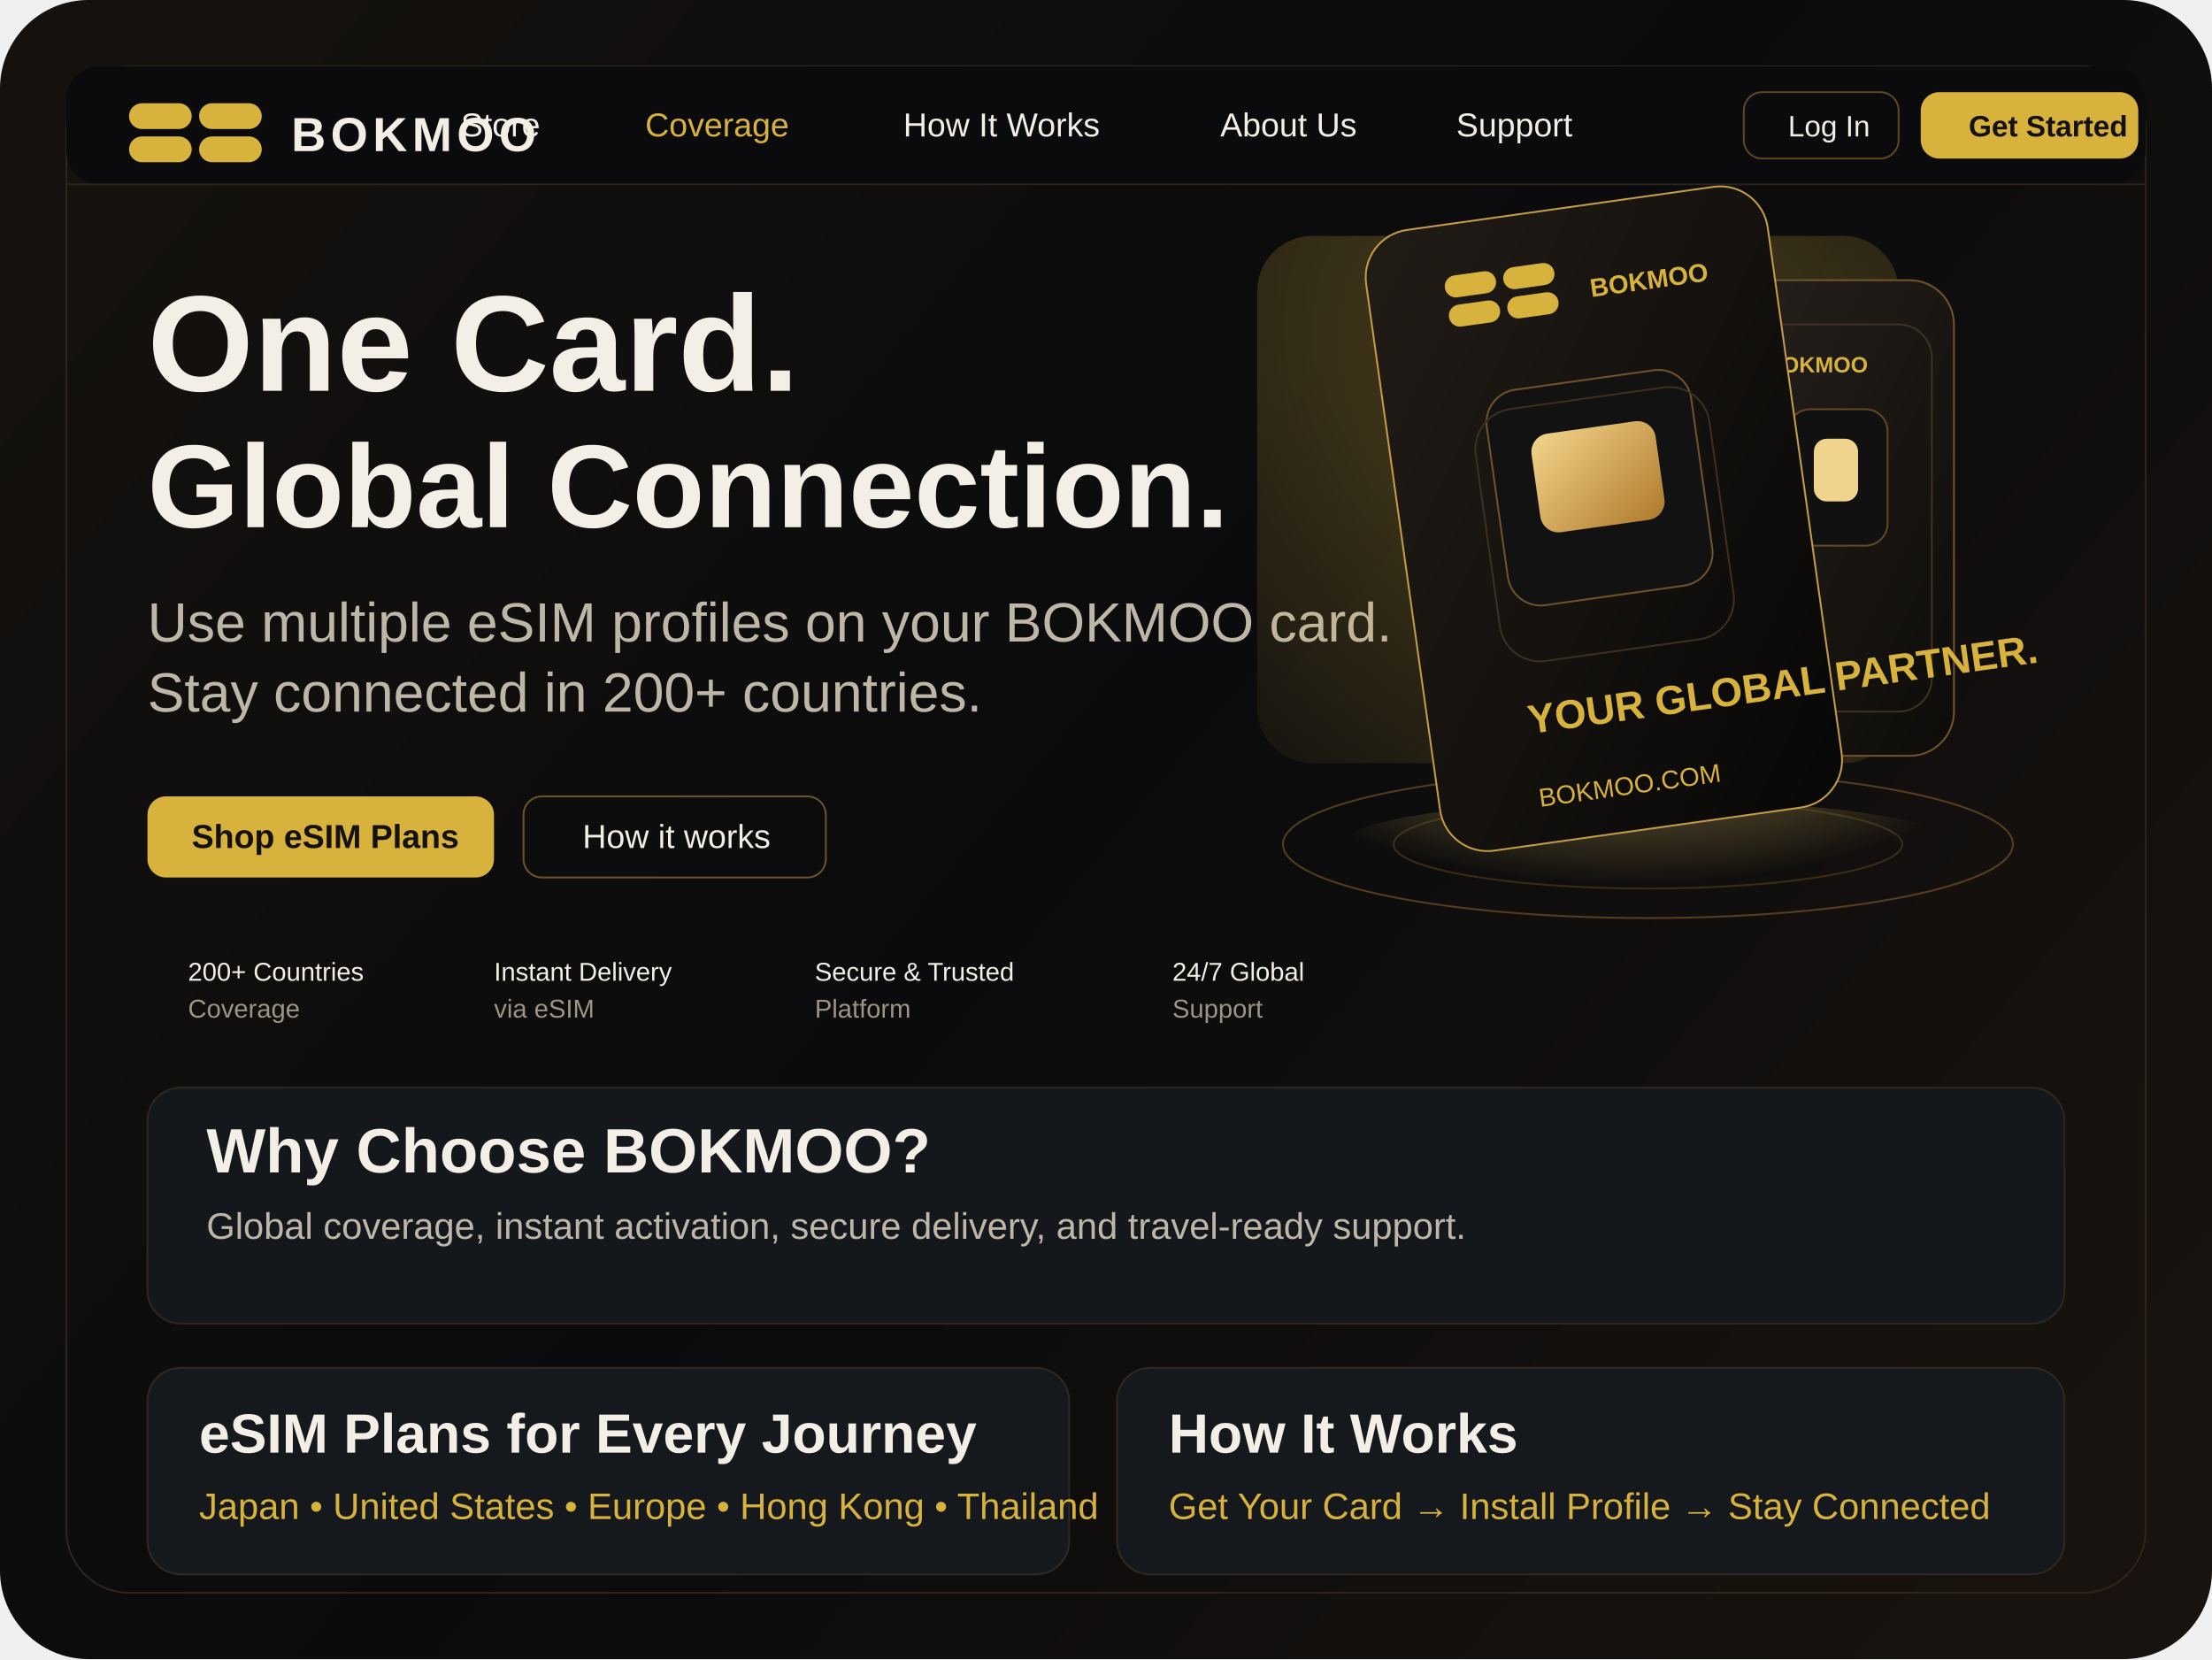
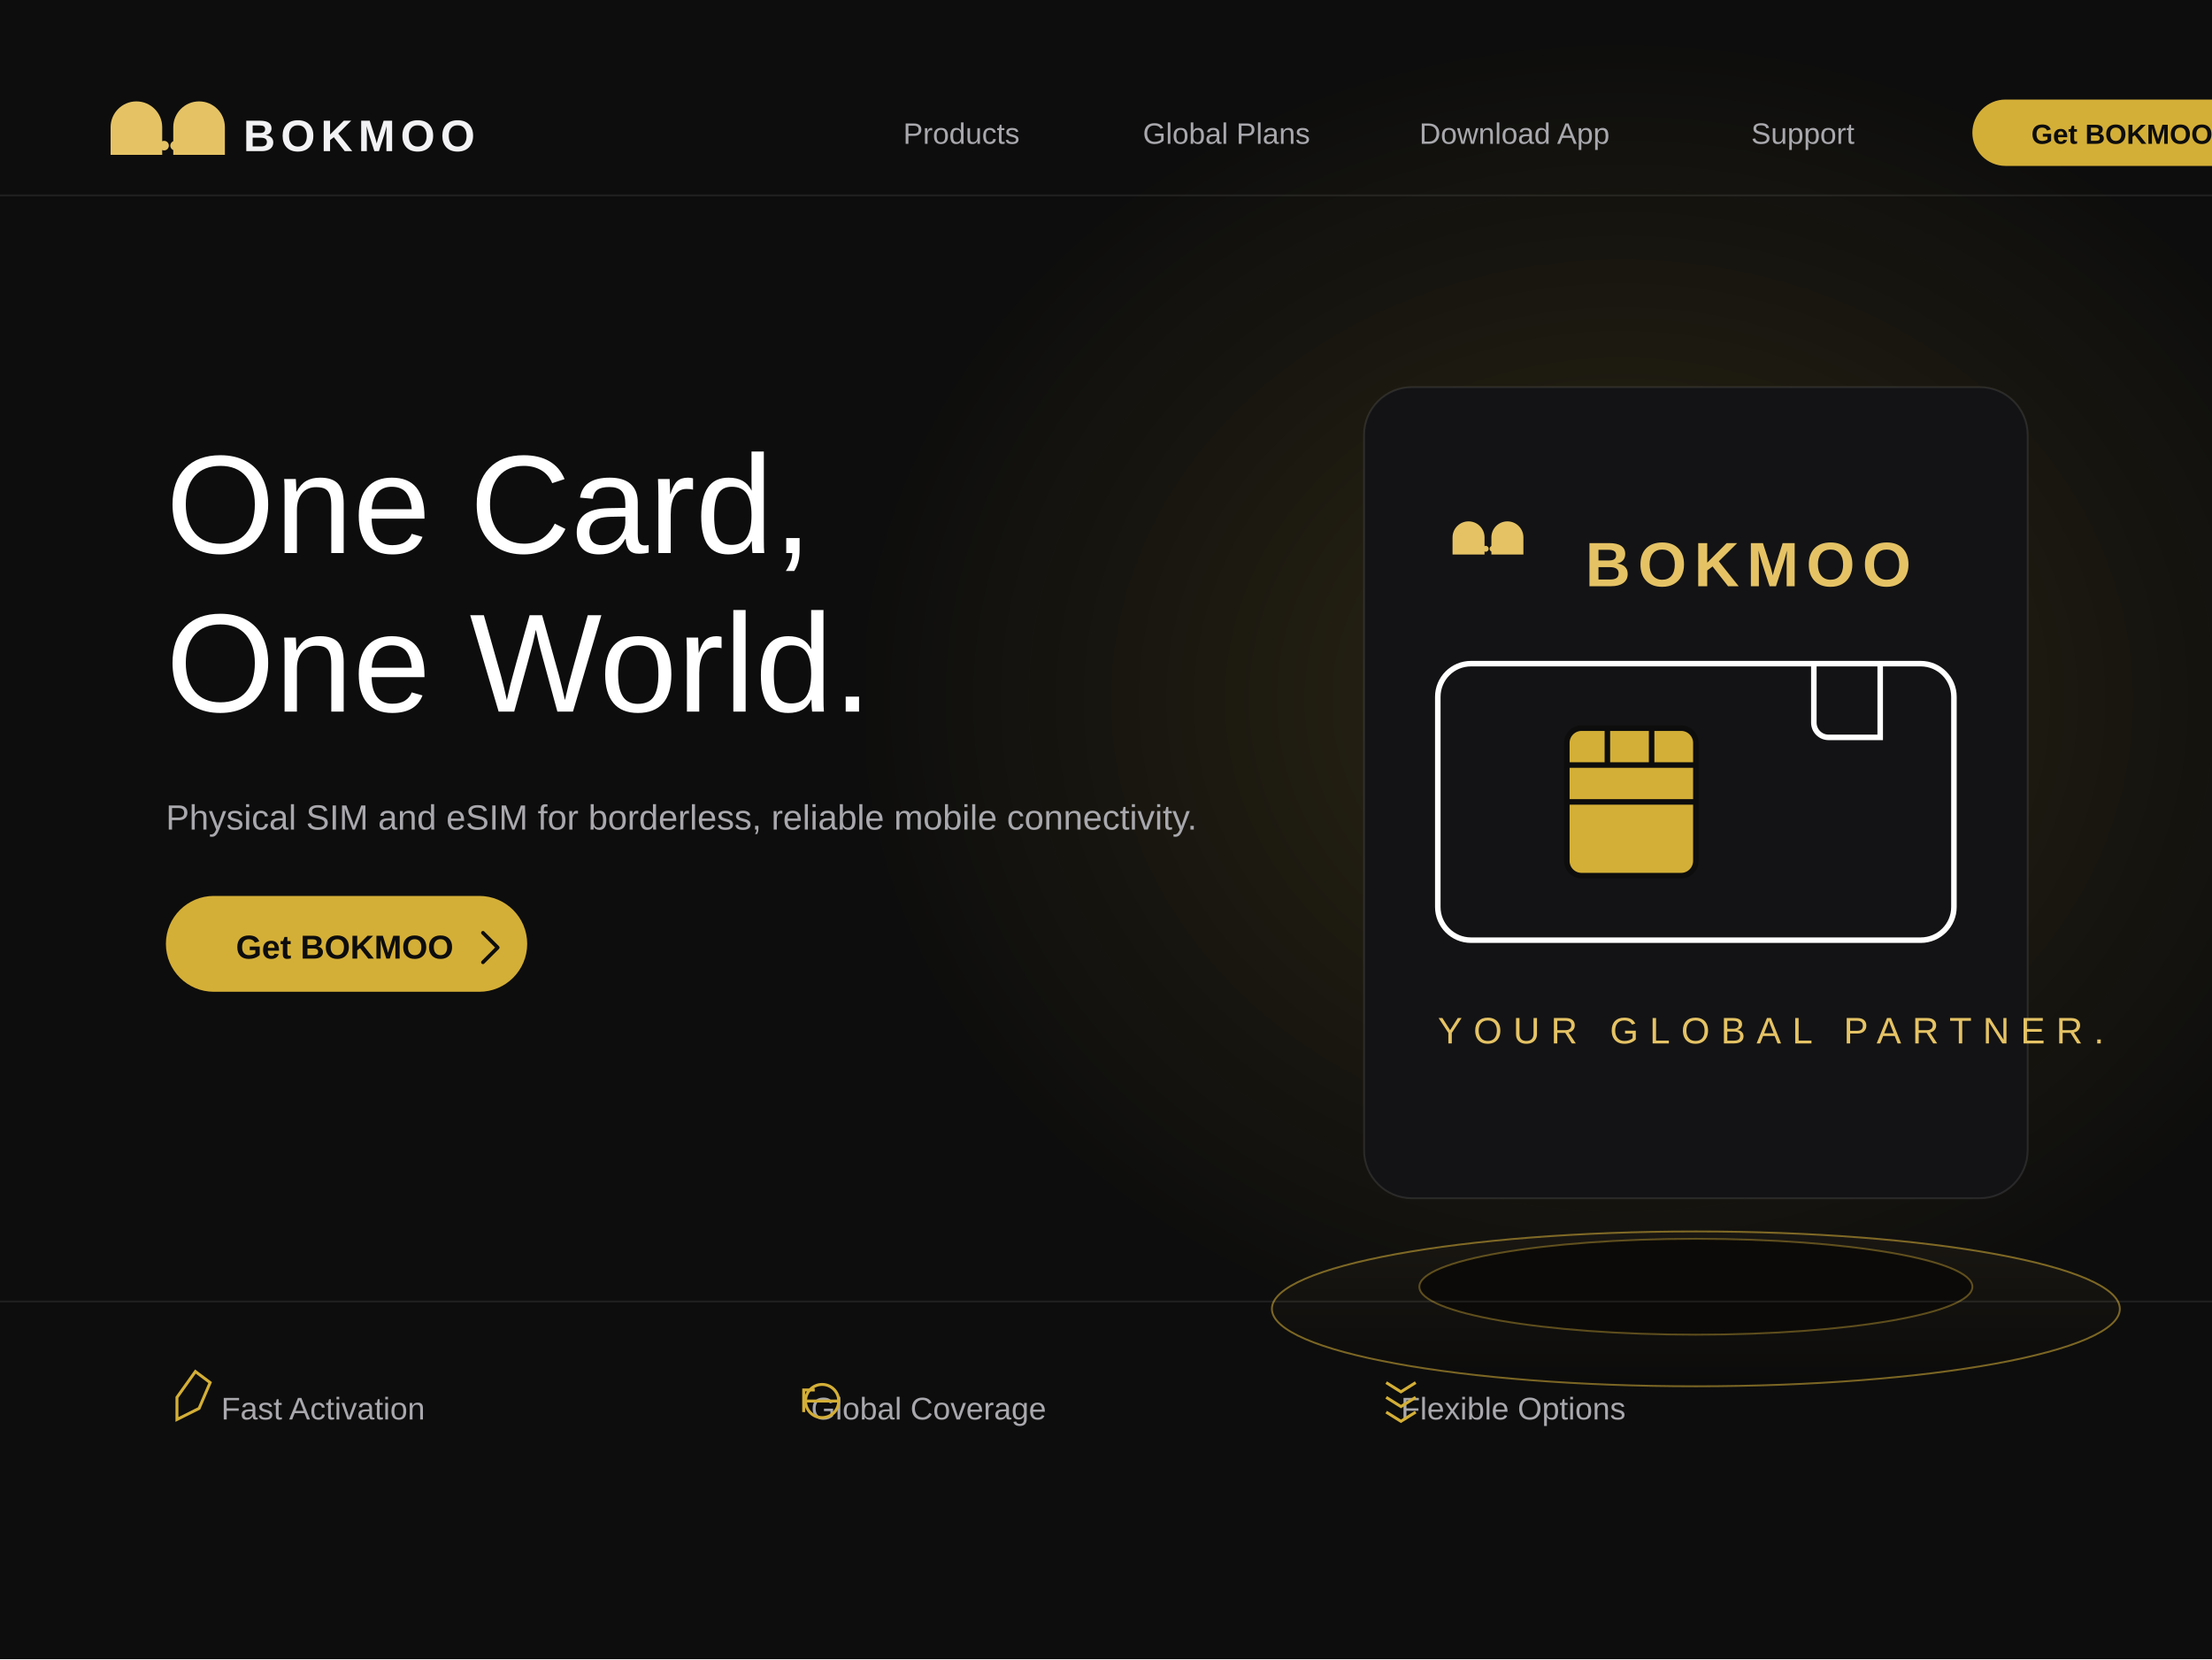
<svg xmlns="http://www.w3.org/2000/svg" width="1200" height="900" viewBox="0 0 1200 900" fill="none">
  <defs>
-     <linearGradient id="bg" x1="118" y1="48" x2="1094" y2="860" gradientUnits="userSpaceOnUse">
-       <stop stop-color="#14110E" />
-       <stop offset="0.48" stop-color="#0B0B0D" />
-       <stop offset="1" stop-color="#18130E" />
+     <radialGradient id="hero-glow" cx="0" cy="0" r="1" gradientUnits="userSpaceOnUse" gradientTransform="translate(880 380) scale(420 360)">
+       <stop stop-color="#D4AF37" stop-opacity="0.16" />
+       <stop offset="1" stop-color="#D4AF37" stop-opacity="0" />
+     </radialGradient>
+     <linearGradient id="cta" x1="0" y1="0" x2="1" y2="0">
+       <stop stop-color="#E5C378" />
+       <stop offset="1" stop-color="#D4AF37" />
    </linearGradient>
-     <radialGradient id="hero-glow" cx="0" cy="0" r="1" gradientUnits="userSpaceOnUse" gradientTransform="translate(866 216) rotate(126) scale(316 412)">
-       <stop stop-color="#D7B23D" stop-opacity="0.34" />
-       <stop offset="1" stop-color="#D7B23D" stop-opacity="0" />
-     </radialGradient>
-     <radialGradient id="ring-glow" cx="0" cy="0" r="1" gradientUnits="userSpaceOnUse" gradientTransform="translate(882 384) rotate(90) scale(96 220)">
-       <stop stop-color="#E6C56A" stop-opacity="0.62" />
-       <stop offset="1" stop-color="#E6C56A" stop-opacity="0" />
-     </radialGradient>
-     <linearGradient id="phone" x1="0" y1="0" x2="1" y2="1">
-       <stop stop-color="#27211B" />
-       <stop offset="1" stop-color="#0D0C0A" />
-     </linearGradient>
-     <linearGradient id="card" x1="0" y1="0" x2="1" y2="1">
-       <stop stop-color="#221C16" />
-       <stop offset="1" stop-color="#070707" />
-     </linearGradient>
-     <linearGradient id="chip" x1="0" y1="0" x2="1" y2="1">
-       <stop stop-color="#F3D58B" />
-       <stop offset="1" stop-color="#AF7A2D" />
+     <linearGradient id="pedestal" x1="0" y1="0" x2="0" y2="1">
+       <stop stop-color="#1A1712" />
+       <stop offset="1" stop-color="#0B0B0B" />
    </linearGradient>
  </defs>
-   <rect width="1200" height="900" rx="48" fill="url(#bg)" />
-   <rect x="36" y="36" width="1128" height="828" rx="34" stroke="#2E2418" />
-   <rect x="36" y="36" width="1128" height="64" rx="18" fill="#0B0B0D" />
-   <path d="M36 100H1164" stroke="#2A2117" />
-   <g transform="translate(70 56)">
-     <rect x="0" y="0" width="34" height="14" rx="7" fill="#D7B23D" />
-     <rect x="38" y="0" width="34" height="14" rx="7" fill="#D7B23D" />
-     <rect x="0" y="18" width="34" height="14" rx="7" fill="#D7B23D" />
-     <rect x="38" y="18" width="34" height="14" rx="7" fill="#D7B23D" />
-     <text x="88" y="26" fill="#F3EFE6" font-size="26" font-family="Arial, sans-serif" font-weight="700" letter-spacing="0.1em">BOKMOO</text>
+   <rect width="1200" height="900" fill="#0D0D0D" />
+   <rect x="470" y="0" width="730" height="900" fill="url(#hero-glow)" />
+   <g transform="translate(60 44)">
+     <g fill="#E5C365">
+       <path d="M0 40 L0 25 A14 14 0 0 1 28 25 L28 40 Z" />
+       <path d="M34 40 L34 25 A14 14 0 0 1 62 25 L62 40 Z" />
+       <circle cx="29" cy="35" r="2.6" />
+       <circle cx="35" cy="35" r="2.6" />
+     </g>
+     <text x="72" y="38" font-family="Hanken Grotesk, Arial, sans-serif" font-size="24" font-weight="700" letter-spacing="3" fill="#F2F2F4">BOKMOO</text>
+     <g font-family="Hanken Grotesk, Arial, sans-serif" font-size="16" fill="#A8A8AD">
+       <text x="430" y="34">Products</text>
+       <text x="560" y="34">Global Plans</text>
+       <text x="710" y="34">Download App</text>
+       <text x="890" y="34">Support</text>
+     </g>
+     <rect x="1010" y="10" width="150" height="36" rx="18" fill="#D4AF37" />
+     <text x="1042" y="34" font-family="Hanken Grotesk, Arial, sans-serif" font-size="15" font-weight="600" fill="#0D0D0D">Get BOKMOO</text>
  </g>
-   <g fill="#F3EFE6" font-size="18" font-family="Arial, sans-serif">
-     <text x="250" y="74">Store</text>
-     <text x="350" y="74" fill="#D7B23D">Coverage</text>
-     <text x="490" y="74">How It Works</text>
-     <text x="662" y="74">About Us</text>
-     <text x="790" y="74">Support</text>
+   <line x1="0" y1="106" x2="1200" y2="106" stroke="rgba(255,255,255,0.08)" />
+   <g transform="translate(90 300)">
+     <text font-family="Hanken Grotesk, Arial, sans-serif" font-size="76" font-weight="300" fill="#FFFFFF">One Card,</text>
+     <text y="86" font-family="Hanken Grotesk, Arial, sans-serif" font-size="76" font-weight="300" fill="#FFFFFF">One World.</text>
+     <text y="150" font-family="Hanken Grotesk, Arial, sans-serif" font-size="19" fill="#A8A8AD">Physical SIM and eSIM for borderless, reliable mobile connectivity.</text>
+     <rect y="186" width="196" height="52" rx="26" fill="#D4AF37" />
+     <text x="38" y="220" font-family="Hanken Grotesk, Arial, sans-serif" font-size="18" font-weight="600" fill="#0D0D0D">Get BOKMOO</text>
+     <path d="M172 206 l8 8 -8 8" stroke="#0D0D0D" stroke-width="2" fill="none" stroke-linecap="round" stroke-linejoin="round" />
  </g>
-   <g transform="translate(946 50)">
-     <rect x="0" y="0" width="84" height="36" rx="10" fill="none" stroke="#5D4523" />
-     <text x="24" y="24" fill="#F3EFE6" font-size="16" font-family="Arial, sans-serif">Log In</text>
-     <rect x="96" y="0" width="118" height="36" rx="10" fill="#D7B23D" />
-     <text x="122" y="24" fill="#14110E" font-size="16" font-family="Arial, sans-serif" font-weight="700">Get Started</text>
+   <g transform="translate(700 210)">
+     <rect x="40" y="0" width="360" height="440" rx="26" fill="#131315" stroke="rgba(255,255,255,0.1)" />
+     <g transform="translate(88 66) scale(0.62)" fill="#E5C365">
+       <path d="M0 40 L0 25 A14 14 0 0 1 28 25 L28 40 Z" />
+       <path d="M34 40 L34 25 A14 14 0 0 1 62 25 L62 40 Z" />
+       <circle cx="29" cy="35" r="2.6" />
+       <circle cx="35" cy="35" r="2.6" />
+     </g>
+     <text x="160" y="108" font-family="Hanken Grotesk, Arial, sans-serif" font-size="34" font-weight="700" letter-spacing="4" fill="#E5C365">BOKMOO</text>
+     <rect x="80" y="150" width="280" height="150" rx="18" stroke="#FFFFFF" stroke-width="3" />
+     <path d="M320 150 v40 h-28 a8 8 0 0 1 -8 -8 v-32" stroke="#FFFFFF" stroke-width="3" fill="none" />
+     <rect x="150" y="185" width="70" height="80" rx="8" fill="#D4AF37" stroke="#0D0D0D" stroke-width="3" />
+     <path d="M150 205 h70 M150 225 h70 M172 185 v20 M196 185 v20" stroke="#0D0D0D" stroke-width="3" fill="none" />
+     <text x="80" y="356" font-family="Hanken Grotesk, Arial, sans-serif" font-size="20" letter-spacing="6" fill="#E5C365">YOUR GLOBAL PARTNER.</text>
+     <ellipse cx="220" cy="500" rx="230" ry="42" stroke="#D4AF37" stroke-opacity="0.55" fill="url(#pedestal)" />
+     <ellipse cx="220" cy="488" rx="150" ry="26" fill="#0c0a08" stroke="rgba(212,175,55,0.4)" />
  </g>
-   <text x="80" y="212" fill="#F3EFE6" font-size="74" font-family="Arial, sans-serif" font-weight="700">One Card.</text>
-   <text x="80" y="286" fill="#F3EFE6" font-size="64" font-family="Arial, sans-serif" font-weight="700">Global Connection.</text>
-   <text x="80" y="348" fill="#BEB6A7" font-size="30" font-family="Arial, sans-serif">Use multiple eSIM profiles on your BOKMOO card.</text>
-   <text x="80" y="386" fill="#BEB6A7" font-size="30" font-family="Arial, sans-serif">Stay connected in 200+ countries.</text>
-   <rect x="80" y="432" width="188" height="44" rx="10" fill="#D7B23D" />
-   <text x="104" y="460" fill="#14110E" font-size="18" font-family="Arial, sans-serif" font-weight="700">Shop eSIM Plans</text>
-   <rect x="284" y="432" width="164" height="44" rx="10" fill="none" stroke="#6B512C" />
-   <text x="316" y="460" fill="#F3EFE6" font-size="18" font-family="Arial, sans-serif">How it works</text>
-   <g fill="#F3EFE6" font-size="14" font-family="Arial, sans-serif">
-     <text x="102" y="532">200+ Countries</text>
-     <text x="102" y="552" fill="#9E9483">Coverage</text>
-     <text x="268" y="532">Instant Delivery</text>
-     <text x="268" y="552" fill="#9E9483">via eSIM</text>
-     <text x="442" y="532">Secure &amp; Trusted</text>
-     <text x="442" y="552" fill="#9E9483">Platform</text>
-     <text x="636" y="532">24/7 Global</text>
-     <text x="636" y="552" fill="#9E9483">Support</text>
+   <line x1="0" y1="706" x2="1200" y2="706" stroke="rgba(255,255,255,0.08)" />
+   <g font-family="Hanken Grotesk, Arial, sans-serif" fill="#A8A8AD" font-size="17">
+     <text x="120" y="770">Fast Activation</text>
+     <text x="440" y="770">Global Coverage</text>
+     <text x="760" y="770">Flexible Options</text>
  </g>
-   <g>
-     <rect x="682" y="128" width="348" height="286" rx="30" fill="url(#hero-glow)" />
-     <ellipse cx="894" cy="458" rx="166" ry="24" fill="url(#ring-glow)" />
-     <ellipse cx="894" cy="458" rx="198" ry="40" stroke="#8A6528" stroke-opacity="0.55" />
-     <ellipse cx="894" cy="458" rx="138" ry="24" stroke="#7A5820" stroke-opacity="0.4" />
-     <rect x="932" y="152" width="128" height="258" rx="24" fill="url(#phone)" stroke="#705229" />
-     <rect x="944" y="176" width="104" height="210" rx="18" stroke="#3E3120" />
-     <rect x="970" y="222" width="54" height="74" rx="12" fill="#111111" stroke="#5F4725" />
-     <rect x="984" y="238" width="24" height="34" rx="7" fill="#F0D38C" />
-     <text x="958" y="202" fill="#D7B23D" font-size="12" font-family="Arial, sans-serif" font-weight="700">BOKMOO</text>
-     <g transform="translate(760 110) rotate(-8 120 170)">
-       <rect x="0" y="0" width="220" height="340" rx="26" fill="url(#card)" stroke="#C29A49" />
-       <g transform="translate(42 28)">
-         <rect x="0" y="0" width="28" height="12" rx="6" fill="#D7B23D" />
-         <rect x="32" y="0" width="28" height="12" rx="6" fill="#D7B23D" />
-         <rect x="0" y="16" width="28" height="12" rx="6" fill="#D7B23D" />
-         <rect x="32" y="16" width="28" height="12" rx="6" fill="#D7B23D" />
-         <text x="78" y="22" fill="#D7B23D" font-size="14" font-family="Arial, sans-serif" font-weight="700">BOKMOO</text>
-       </g>
-       <rect x="54" y="94" width="112" height="118" rx="18" fill="#121212" stroke="#6F5229" />
-       <rect x="76" y="120" width="68" height="54" rx="10" fill="url(#chip)" />
-       <rect x="46" y="104" width="128" height="138" rx="22" stroke="#3C2F1F" />
-       <text x="54" y="280" fill="#D7B23D" font-size="22" font-family="Arial, sans-serif" font-weight="700">YOUR GLOBAL PARTNER.</text>
-       <text x="54" y="320" fill="#D7B23D" font-size="14" font-family="Arial, sans-serif">BOKMOO.COM</text>
-     </g>
-   </g>
-   <rect x="80" y="590" width="1040" height="128" rx="18" fill="#14171C" stroke="#2F271D" />
-   <text x="112" y="636" fill="#F3EFE6" font-size="34" font-family="Arial, sans-serif" font-weight="700">Why Choose BOKMOO?</text>
-   <text x="112" y="672" fill="#BEB6A7" font-size="20" font-family="Arial, sans-serif">Global coverage, instant activation, secure delivery, and travel-ready support.</text>
-   <g>
-     <rect x="80" y="742" width="500" height="112" rx="18" fill="#15191D" stroke="#30281F" />
-     <text x="108" y="788" fill="#F3EFE6" font-size="30" font-family="Arial, sans-serif" font-weight="700">eSIM Plans for Every Journey</text>
-     <text x="108" y="824" fill="#D7B23D" font-size="20" font-family="Arial, sans-serif">Japan • United States • Europe • Hong Kong • Thailand</text>
-   </g>
-   <g>
-     <rect x="606" y="742" width="514" height="112" rx="18" fill="#15191D" stroke="#30281F" />
-     <text x="634" y="788" fill="#F3EFE6" font-size="30" font-family="Arial, sans-serif" font-weight="700">How It Works</text>
-     <text x="634" y="824" fill="#D7B23D" font-size="20" font-family="Arial, sans-serif">Get Your Card → Install Profile → Stay Connected</text>
+   <g stroke="#D4AF37" stroke-width="1.6" fill="none">
+     <path d="M96 758 l10 -14 8 6 -6 14 -12 6 z" />
+     <circle cx="446" cy="760" r="9" />
+     <path d="M437 760 h18 M442 754 h-6 v12" />
+     <path d="M752 750 l8 5 8 -5 M752 758 l8 5 8 -5 M752 766 l8 5 8 -5" />
  </g>
</svg>
